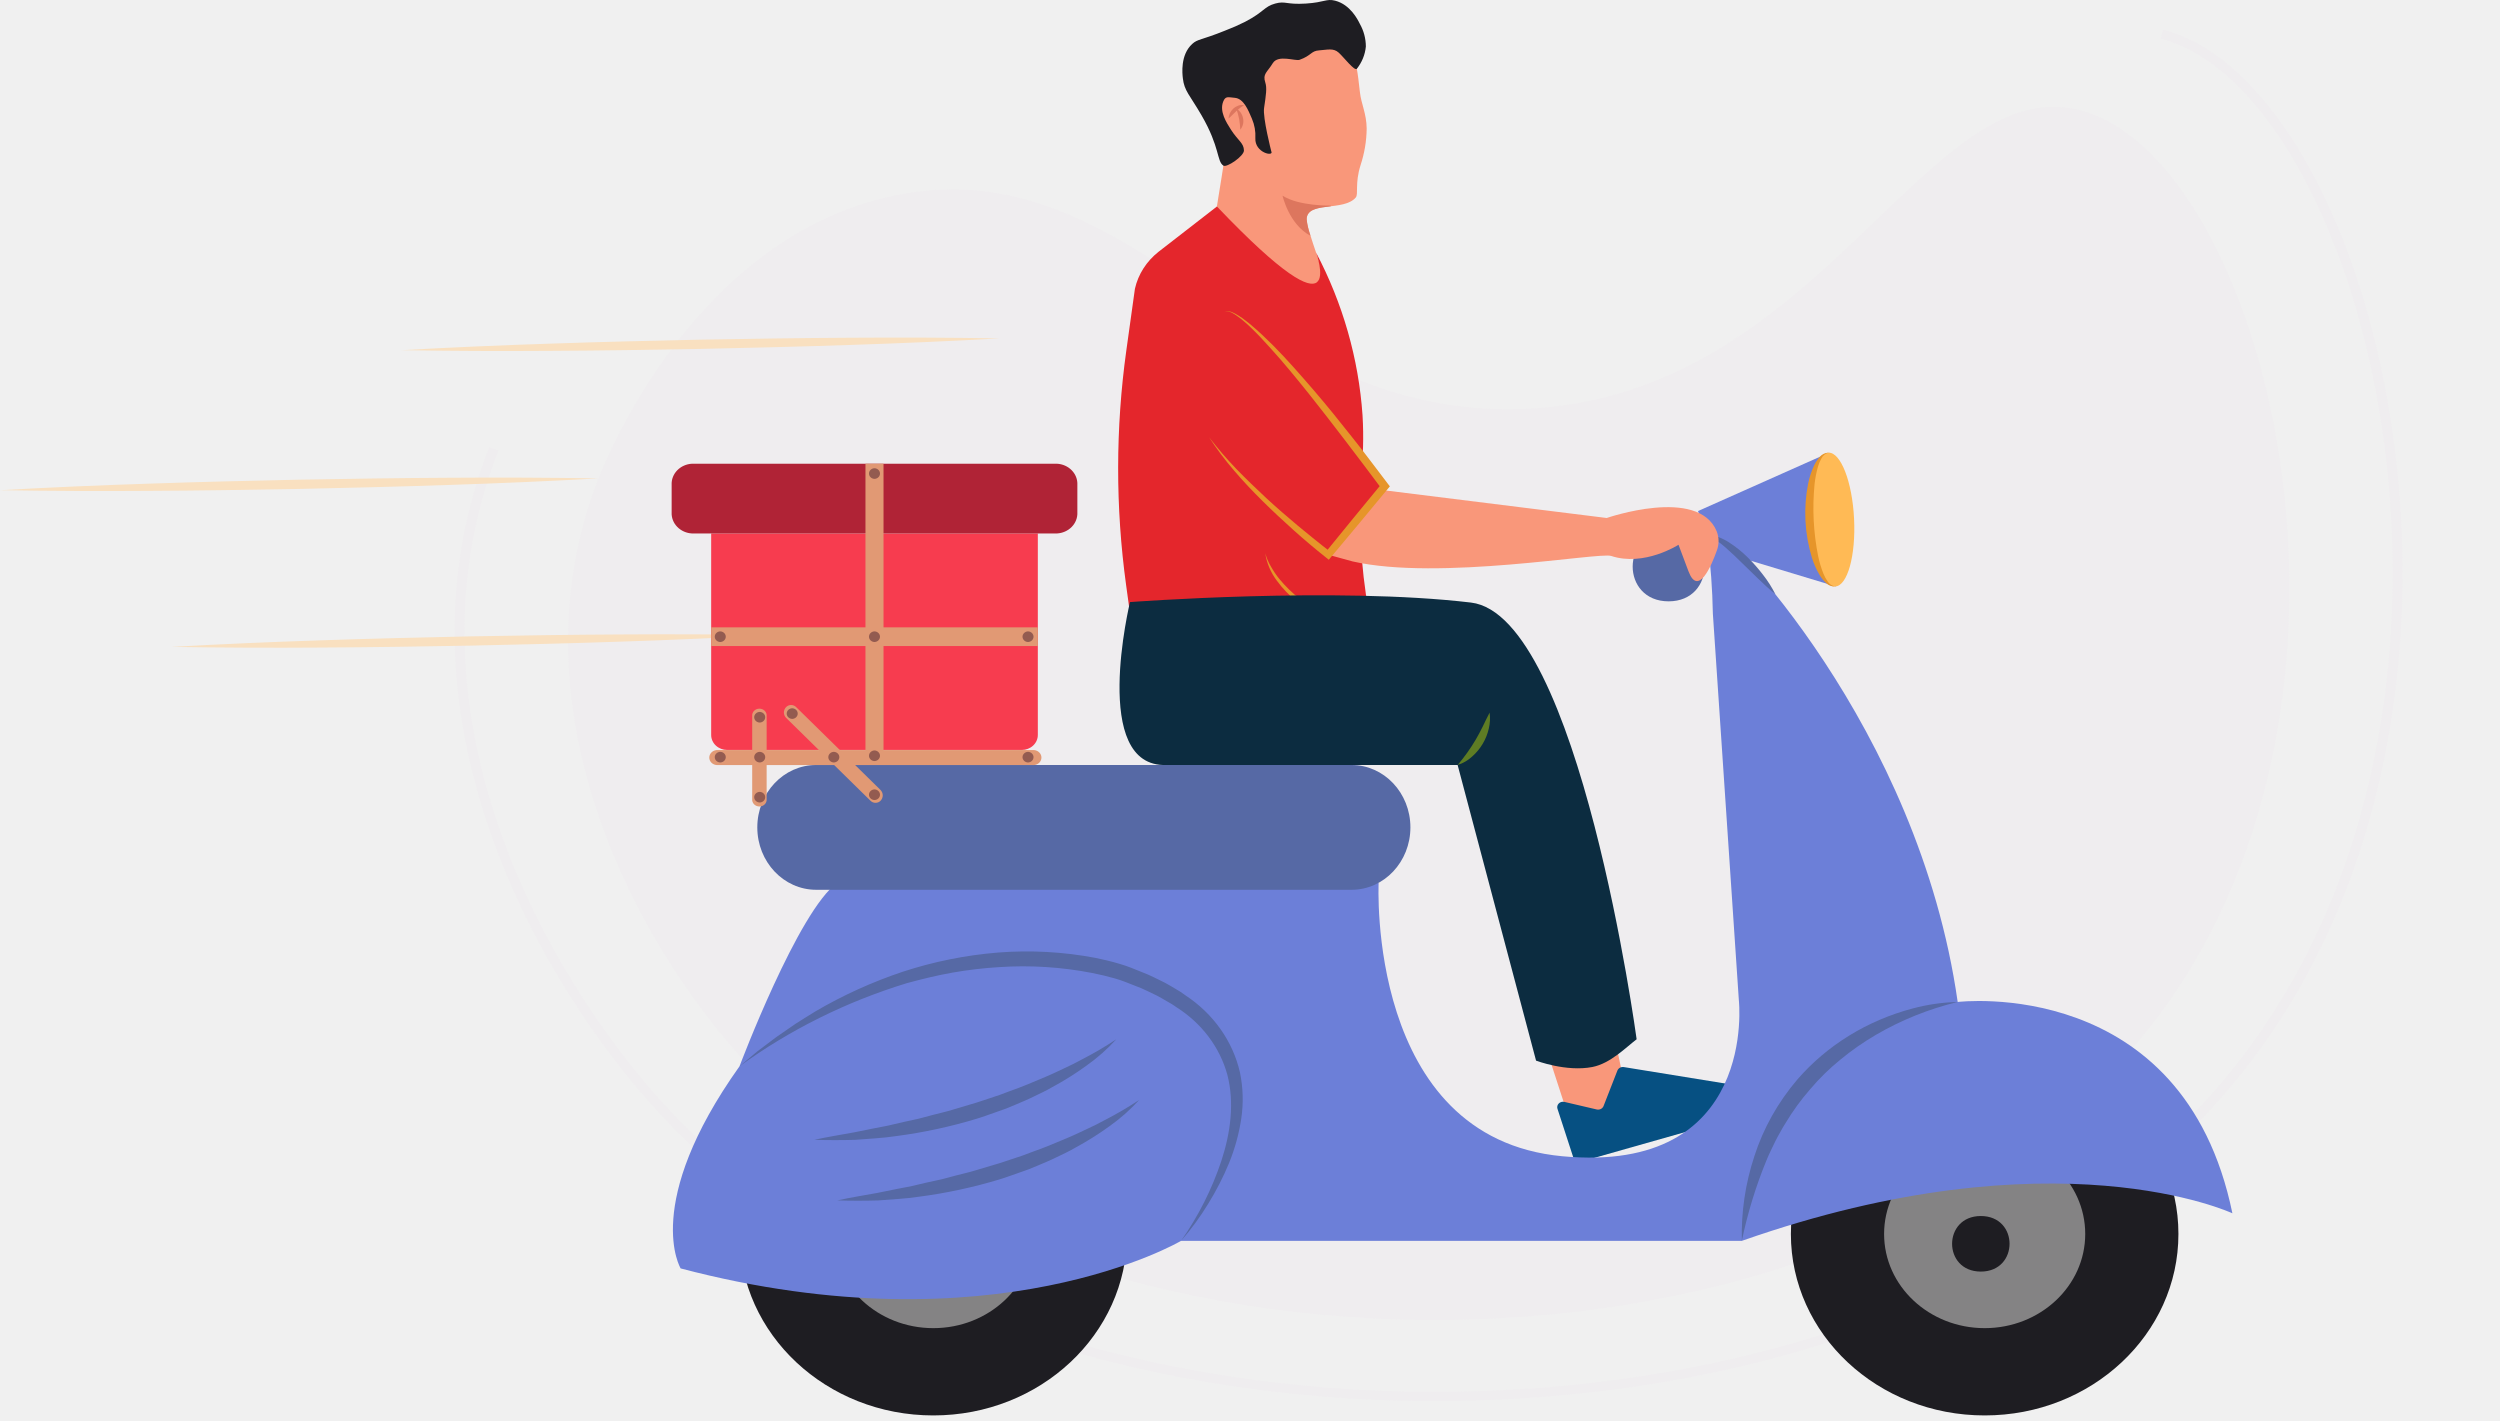
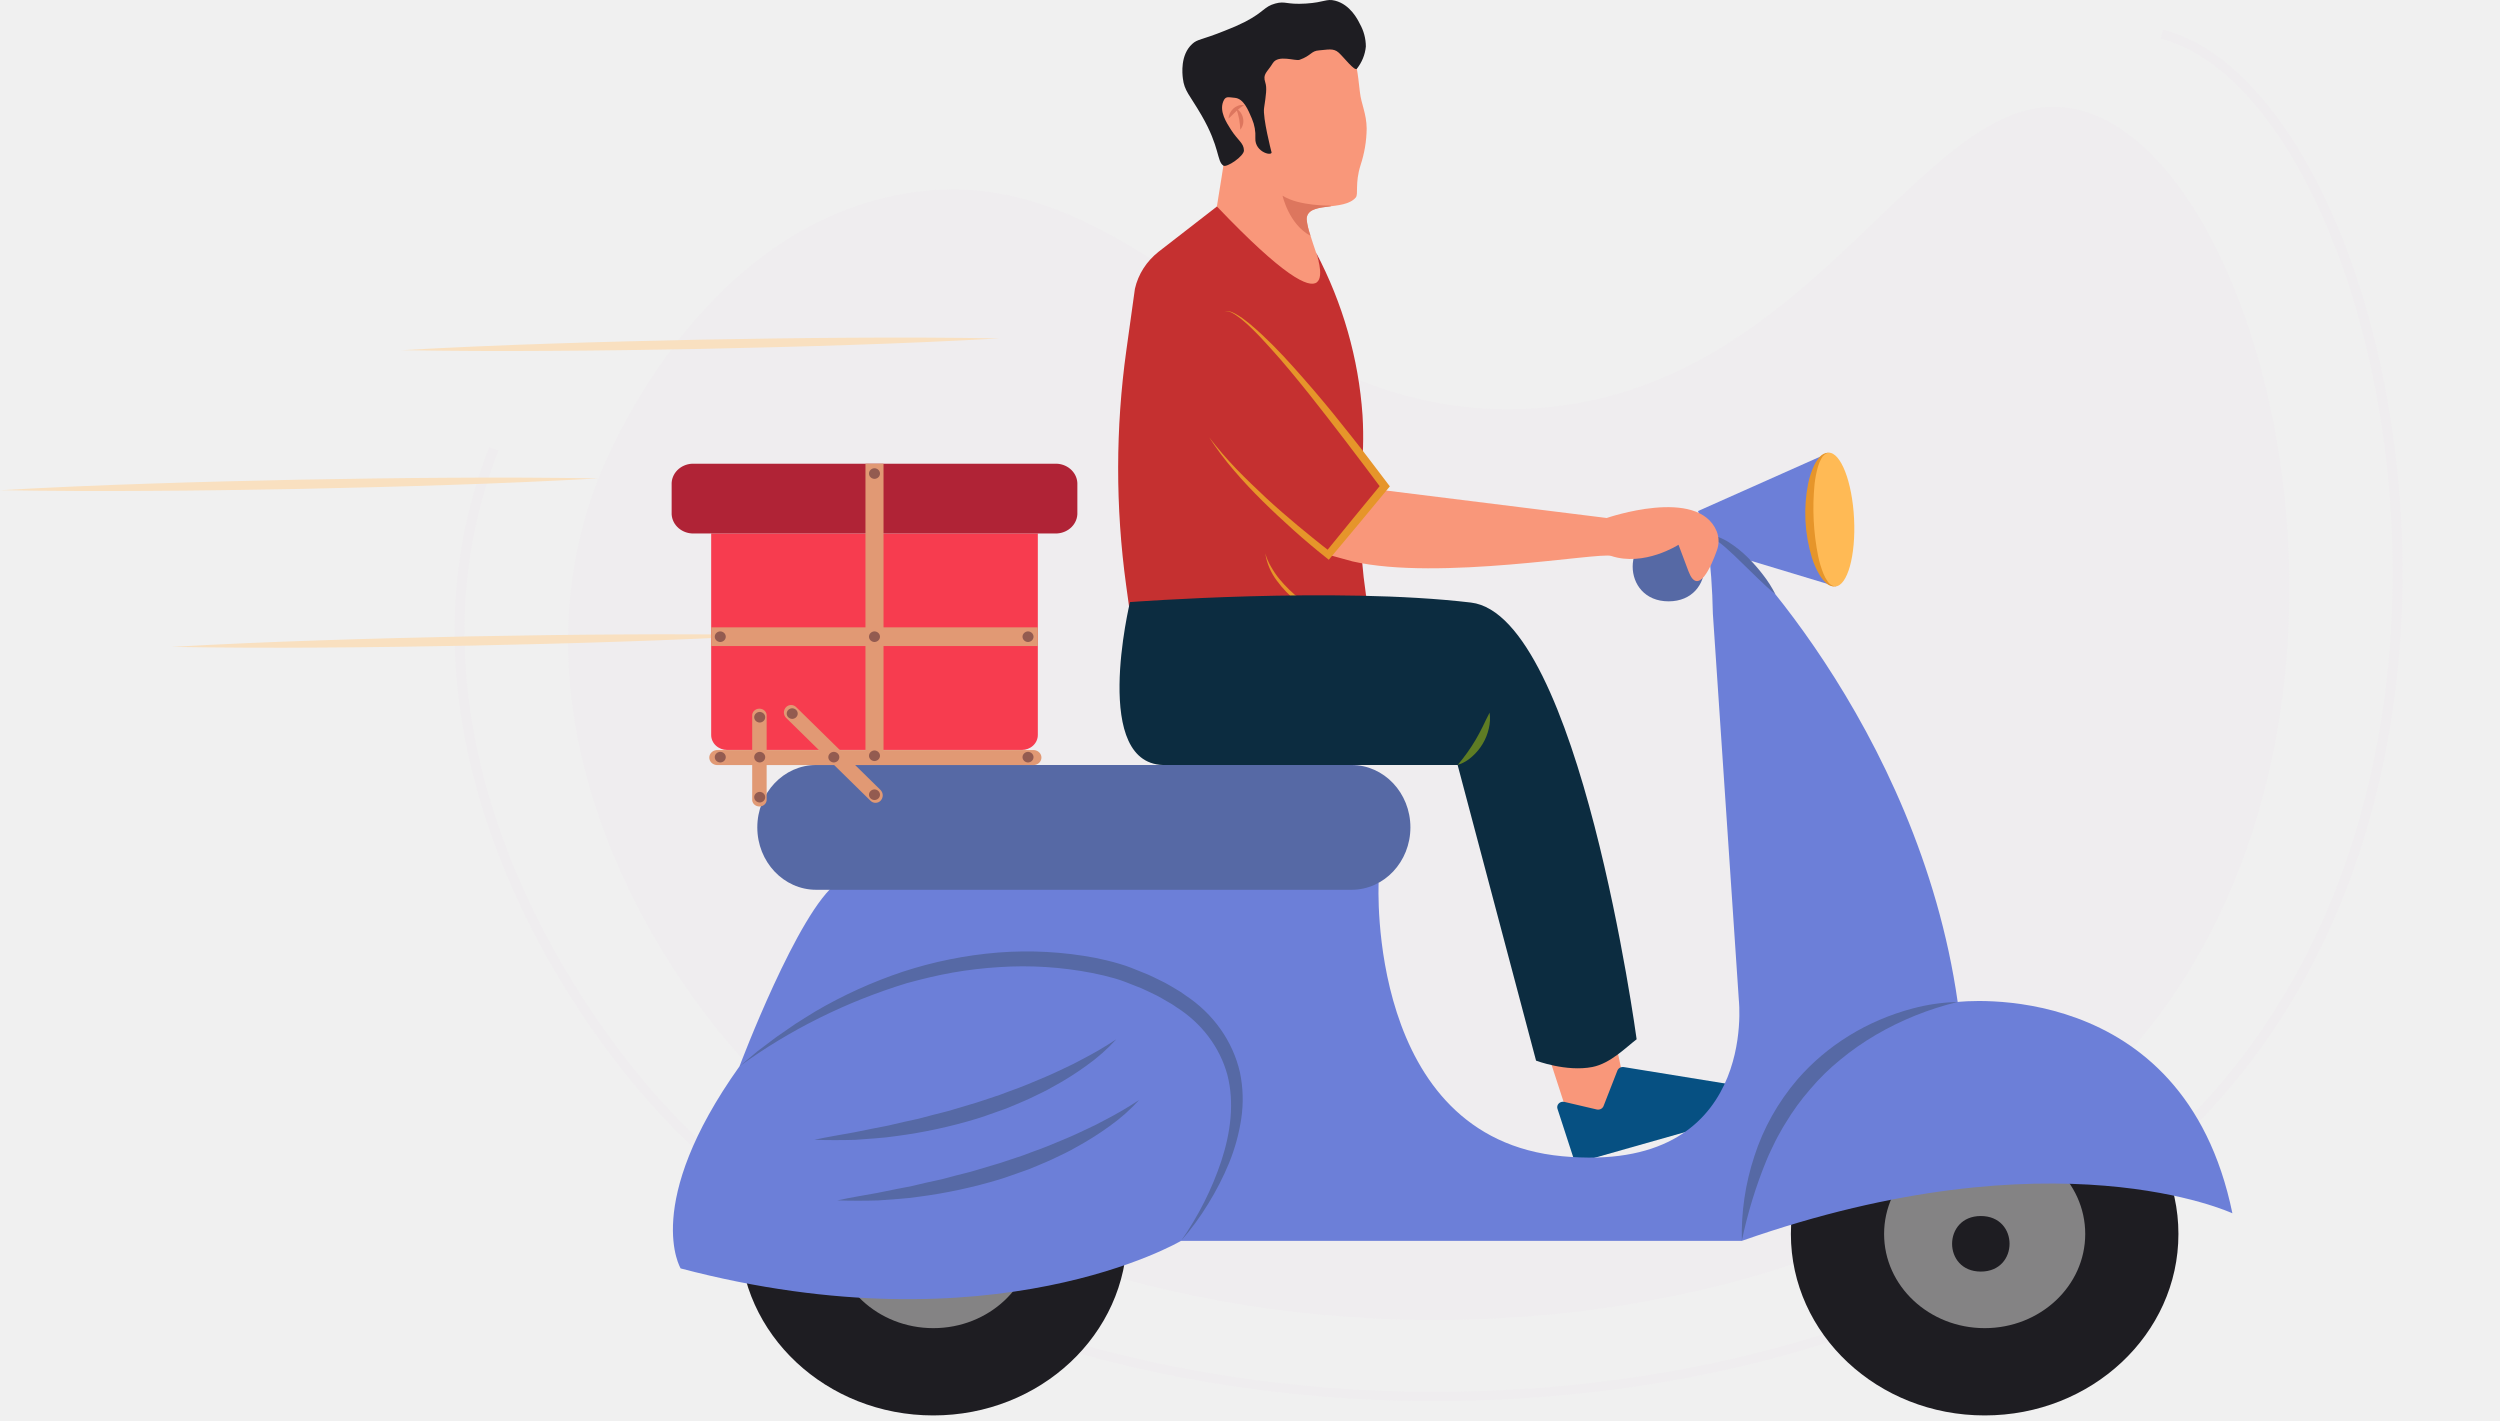
<svg xmlns="http://www.w3.org/2000/svg" width="294" height="167" viewBox="0 0 294 167" fill="none">
  <path d="M89.435 126.805C75.045 112.144 59.688 83.504 70.377 56.261C71.479 53.452 81.977 27.806 105.194 22.991C133.472 17.127 146.599 49.222 178.985 48.1C214.057 46.885 226.304 8.287 244.589 12.952C266.21 18.468 282.467 80.953 253.97 119.304C219.64 165.505 128.129 166.226 89.435 126.805Z" fill="#EFEDEF" />
  <path d="M168.704 164.771C132.645 164.771 98.987 152.831 79.107 132.577C65.055 118.26 44.697 85.303 57.531 52.593L58.626 52.967C45.984 85.186 66.092 117.706 79.967 131.841C101.504 153.783 139.445 165.857 178.971 163.357C216.112 161.006 247.219 146.462 264.316 123.453C285.533 94.9 284.499 54.417 274.559 28.885C269.308 15.395 261.843 6.522 254.079 4.541L254.387 3.491C262.52 5.566 270.273 14.686 275.655 28.513C285.694 54.3 286.727 95.204 265.274 124.074C247.974 147.357 216.547 162.07 179.05 164.444C175.587 164.663 172.138 164.772 168.704 164.771Z" fill="#EFEDEF" />
  <path d="M117.574 39.795C111.714 40.121 105.853 40.378 99.989 40.565C94.126 40.767 88.262 40.906 82.397 41.032C76.532 41.138 70.667 41.23 64.8 41.259C58.934 41.304 53.066 41.278 47.196 41.181C53.056 40.854 58.918 40.597 64.781 40.41C70.644 40.208 76.508 40.069 82.373 39.944C88.238 39.839 94.103 39.747 99.97 39.718C105.837 39.675 111.705 39.7 117.574 39.795Z" fill="#F9E0C0" />
  <path d="M70.378 56.261C64.518 56.586 58.656 56.843 52.793 57.03C46.93 57.233 41.066 57.371 35.201 57.498C29.336 57.603 23.471 57.696 17.604 57.725C11.738 57.769 5.87 57.743 0 57.647C5.86 57.319 11.722 57.062 17.585 56.875C23.448 56.673 29.312 56.534 35.177 56.41C41.042 56.305 46.907 56.212 52.774 56.184C58.64 56.14 64.508 56.166 70.378 56.261Z" fill="#F9E0C0" />
  <path d="M90.55 74.688C84.69 75.014 78.828 75.27 72.965 75.457C67.102 75.66 61.238 75.799 55.373 75.925C49.508 76.031 43.643 76.123 37.776 76.152C31.91 76.196 26.041 76.17 20.172 76.074C26.032 75.747 31.894 75.49 37.757 75.302C43.62 75.1 49.484 74.962 55.349 74.837C61.214 74.732 67.079 74.64 72.946 74.611C78.812 74.567 84.68 74.593 90.55 74.688Z" fill="#F9E0C0" />
  <path d="M196.227 70.718C201.854 70.718 201.863 62.55 196.227 62.55C190.6 62.55 190.59 70.718 196.227 70.718Z" fill="#5669A5" />
  <path d="M148.523 2.173C150.293 1.907 152.105 2.037 153.81 2.554C154.609 2.811 157.532 3.753 158.976 6.319C159.525 7.294 159.658 8.47 159.923 10.823C160.089 12.293 160.705 13.341 160.721 15.135C160.703 16.589 160.46 18.033 160.002 19.422C159.315 21.597 159.781 22.825 159.433 23.233C158.028 24.879 153.707 23.631 153.662 25.764C153.634 27.08 156.065 32.745 156.031 34.287C155.95 37.882 149.49 34.172 145.597 28.842C145.42 28.6 142.779 27.184 143.033 24.854C143.168 23.609 144.246 17.763 144.13 17.011C143.713 14.293 142.241 13.972 141.054 10.691C140.732 9.868 140.642 8.981 140.793 8.116C140.943 7.251 141.33 6.436 141.914 5.75C143.6 3.871 145.939 2.605 148.523 2.173Z" fill="#F9977A" />
  <path d="M146.313 12.384C146.081 12.322 145.834 12.335 145.612 12.423C145.391 12.505 145.191 12.628 145.024 12.786C144.861 12.941 144.728 13.121 144.631 13.318C144.534 13.514 144.48 13.726 144.472 13.942C144.636 13.806 144.792 13.66 144.938 13.507C145.086 13.369 145.212 13.222 145.357 13.097C145.495 12.965 145.639 12.84 145.791 12.722C145.954 12.595 146.129 12.482 146.313 12.384Z" fill="#DD765E" />
  <path d="M145.858 15.254C146.011 15.066 146.119 14.85 146.176 14.62C146.233 14.39 146.236 14.152 146.186 13.92C146.144 13.686 146.052 13.463 145.917 13.262C145.785 13.061 145.604 12.893 145.389 12.771C145.525 13.173 145.636 13.582 145.722 13.995C145.794 14.412 145.839 14.832 145.858 15.254Z" fill="#DD765E" />
  <path d="M149.501 17.786C149.501 17.786 148.485 13.842 148.654 12.709C148.89 11.13 149.008 10.341 148.799 9.701C148.467 8.676 149.001 8.538 149.68 7.429C150.318 6.388 152.329 7.211 152.828 7.034C154.227 6.538 154.17 5.987 155.119 5.924C156.091 5.86 156.803 5.614 157.438 6.195C158.084 6.789 159.276 8.371 159.563 8.092C160.168 7.327 160.535 6.42 160.625 5.472C160.623 4.539 160.378 3.619 159.911 2.794C159.676 2.317 158.802 0.542 157.011 0.081C155.98 -0.185 155.787 0.279 153.562 0.42C151.255 0.566 151.179 0.085 149.973 0.415C148.638 0.781 148.695 1.381 146.419 2.566C145.664 2.946 144.888 3.288 144.093 3.59C141.233 4.748 140.855 4.569 140.201 5.171C138.789 6.467 139.042 8.674 139.103 9.207C139.275 10.709 139.907 11.155 141.295 13.552C143.494 17.346 143.074 18.952 143.872 19.48C144.263 19.739 146.303 18.36 146.288 17.689C146.267 16.809 145.586 16.537 144.774 15.271C144.208 14.386 143.394 13.116 143.845 11.955C144.118 11.254 144.432 11.442 145.208 11.503C146.262 11.586 146.793 12.952 147.224 13.954C147.535 14.68 147.674 15.46 147.63 16.24C147.534 17.981 149.87 18.476 149.501 17.786Z" fill="#1E1D22" />
-   <path d="M154.767 29.697C154.767 29.697 158.895 40.844 143.11 24.284L136.253 29.603C134.831 30.724 133.851 32.256 133.467 33.956C133.131 36.368 132.795 38.78 132.459 41.192C131.182 50.361 131.173 59.645 132.432 68.817C132.772 71.29 133.112 73.764 133.452 76.237L162.941 80.019C161.282 74.715 160.303 69.246 160.023 63.726C159.691 57.119 160.567 54.308 160.233 48.828C159.772 42.178 157.915 35.677 154.767 29.697Z" fill="#E4262C" />
+   <path d="M154.767 29.697C154.767 29.697 158.895 40.844 143.11 24.284L136.253 29.603C134.831 30.724 133.851 32.256 133.467 33.956C133.131 36.368 132.795 38.78 132.459 41.192C131.182 50.361 131.173 59.645 132.432 68.817C132.772 71.29 133.112 73.764 133.452 76.237L162.941 80.019C161.282 74.715 160.303 69.246 160.023 63.726C159.691 57.119 160.567 54.308 160.233 48.828C159.772 42.178 157.915 35.677 154.767 29.697Z" fill="#C53030" />
  <path d="M159.067 74.183C158.533 73.897 157.989 73.638 157.453 73.366L155.878 72.501C154.853 71.898 153.873 71.23 152.945 70.502C152.017 69.782 151.177 68.967 150.441 68.073C150.077 67.623 149.754 67.145 149.473 66.646C149.175 66.15 148.947 65.62 148.798 65.068C148.967 66.22 149.429 67.317 150.144 68.268C150.842 69.23 151.682 70.095 152.64 70.837C153.587 71.581 154.61 72.236 155.696 72.791L157.35 73.558C157.925 73.767 158.491 73.988 159.067 74.183Z" fill="#E6952A" />
  <path d="M150.825 23.009C152.769 24.262 156.493 24.177 156.493 24.177L156.505 24.258C155.059 24.434 153.688 24.567 153.663 25.763C153.731 26.432 153.883 27.092 154.116 27.728C151.573 26.389 150.825 23.009 150.825 23.009Z" fill="#DD765E" />
  <path d="M189.371 119.613L190.949 127.081L206.424 129.409L185.732 135.277L181.376 121.881L189.371 119.613Z" fill="#F9977A" />
  <path d="M208.715 129.478L208.7 129.434C208.59 129.095 208.382 128.791 208.097 128.557C207.813 128.322 207.465 128.166 207.092 128.105L190.964 125.488C190.807 125.463 190.644 125.49 190.506 125.565C190.367 125.64 190.261 125.758 190.206 125.898L188.577 130.072C188.519 130.22 188.405 130.343 188.256 130.417C188.107 130.491 187.934 130.51 187.77 130.472L183.976 129.584C183.859 129.557 183.736 129.559 183.62 129.59C183.504 129.621 183.399 129.681 183.316 129.763C183.233 129.845 183.174 129.945 183.146 130.055C183.118 130.165 183.122 130.28 183.157 130.388L185.044 136.191C185.097 136.353 185.216 136.489 185.376 136.569C185.536 136.648 185.723 136.665 185.896 136.616L208.26 130.273C208.433 130.224 208.579 130.113 208.664 129.964C208.749 129.815 208.767 129.64 208.715 129.478Z" fill="#065082" />
  <path d="M132.887 70.805C132.887 70.805 128.175 90.313 137.181 89.963H171.417L180.64 124.73C180.64 124.73 184.186 126.081 187.264 125.479C189.379 125.065 191.201 123.181 192.468 122.218C192.468 122.218 185.73 72.374 172.983 70.861C157.084 68.973 132.887 70.805 132.887 70.805Z" fill="#0C2C40" />
  <path d="M171.417 89.963C172.206 89.037 172.911 88.052 173.525 87.017C173.812 86.507 174.106 85.996 174.362 85.457C174.634 84.923 174.867 84.369 175.179 83.801C175.266 84.427 175.233 85.064 175.082 85.68C174.943 86.301 174.705 86.9 174.376 87.456C174.047 88.015 173.628 88.523 173.133 88.961C172.651 89.414 172.064 89.756 171.417 89.963Z" fill="#5E7C24" />
-   <path d="M144.03 36.711C144.03 36.711 145.365 33.737 162.845 57.185L156.203 65.236C156.203 65.236 146.56 57.824 142.192 51.426" fill="#E4262C" />
+   <path d="M144.03 36.711C144.03 36.711 145.365 33.737 162.845 57.185L156.203 65.236C156.203 65.236 146.56 57.824 142.192 51.426" fill="#C53030" />
  <path d="M199.69 60.099L215.107 53.231L215.898 68.968L201.074 64.488L199.69 60.099Z" fill="#6C7FD8" />
  <path d="M109.757 166.455C122.342 166.455 132.545 156.901 132.545 145.115C132.545 133.328 122.342 123.774 109.757 123.774C97.172 123.774 86.97 133.328 86.97 145.115C86.97 156.901 97.172 166.455 109.757 166.455Z" fill="#1E1D22" />
  <path d="M109.758 156.19C116.29 156.19 121.584 151.232 121.584 145.115C121.584 138.998 116.29 134.039 109.758 134.039C103.226 134.039 97.932 138.998 97.932 145.115C97.932 151.232 103.226 156.19 109.758 156.19Z" fill="#848384" />
  <path d="M109.308 147.89C111.538 147.89 111.542 144.652 109.308 144.652C107.078 144.652 107.074 147.89 109.308 147.89Z" fill="white" />
  <path d="M233.396 166.455C245.981 166.455 256.183 156.901 256.183 145.115C256.183 133.328 245.981 123.774 233.396 123.774C220.811 123.774 210.608 133.328 210.608 145.115C210.608 156.901 220.811 166.455 233.396 166.455Z" fill="#1E1D22" />
  <path d="M233.397 156.19C239.928 156.19 245.223 151.232 245.223 145.115C245.223 138.998 239.928 134.039 233.397 134.039C226.865 134.039 221.57 138.998 221.57 145.115C221.57 151.232 226.865 156.19 233.397 156.19Z" fill="#848384" />
  <path d="M232.945 149.538C237.447 149.538 237.454 143.004 232.945 143.004C228.444 143.004 228.436 149.538 232.945 149.538Z" fill="#1E1D22" />
  <path d="M262.529 142.683C262.529 142.683 241.761 132.959 204.839 145.925H138.89C138.89 145.925 116.968 158.892 80.046 149.167C80.046 149.167 75.431 141.603 86.969 125.395C86.969 125.395 93.892 107.025 98.507 103.784L162.128 103.815C162.128 103.815 160.643 133.813 183.719 135.974C206.795 138.135 204.487 117.605 204.487 117.605L201.433 72.169C201.38 69.287 201.17 66.41 200.803 63.549C200.383 60.212 199.171 60.676 200.613 61.352C202.92 62.432 225.608 85.415 230.223 117.831C230.223 117.831 256.76 114.589 262.529 142.683Z" fill="#6C7FD8" />
  <path d="M230.223 117.831C226.818 118.657 223.569 119.965 220.587 121.709C219.124 122.566 217.739 123.534 216.444 124.601C215.144 125.653 213.954 126.818 212.889 128.079C211.8 129.325 210.829 130.657 209.99 132.061C209.757 132.402 209.568 132.765 209.367 133.122C209.174 133.483 208.953 133.832 208.781 134.204C208.436 134.946 208.049 135.674 207.745 136.436C206.48 139.513 205.508 142.689 204.84 145.925C204.753 142.553 205.251 139.189 206.314 135.965C207.37 132.683 209.089 129.619 211.377 126.94C214.856 122.927 219.578 120.016 224.897 118.605C226.629 118.135 228.42 117.875 230.223 117.831Z" fill="#5669A5" />
  <path d="M138.891 145.925C140.938 142.999 142.538 139.821 143.644 136.482C144.721 133.189 145.181 129.674 144.342 126.417C143.457 123.163 141.321 120.326 138.342 118.446C138.159 118.324 137.989 118.189 137.797 118.078L137.22 117.746C136.833 117.529 136.463 117.288 136.063 117.089C135.245 116.716 134.473 116.281 133.606 115.975L132.335 115.475C131.925 115.316 131.507 115.177 131.081 115.057C130.221 114.807 129.335 114.601 128.442 114.425C124.845 113.722 121.161 113.489 117.496 113.733C115.657 113.846 113.827 114.062 112.016 114.379C110.203 114.699 108.415 115.139 106.638 115.622C99.528 117.798 92.874 121.104 86.97 125.395L89.073 123.633L91.276 121.973L93.555 120.399C94.342 119.909 95.119 119.403 95.917 118.925C99.143 117.035 102.578 115.477 106.163 114.277C109.78 113.091 113.542 112.332 117.36 112.019C121.202 111.719 125.07 111.932 128.848 112.651C129.793 112.844 130.731 113.069 131.662 113.348C132.121 113.486 132.607 113.641 133.059 113.825L134.382 114.357C135.273 114.682 136.117 115.157 136.982 115.563C137.409 115.78 137.812 116.044 138.227 116.282C138.648 116.516 139.05 116.778 139.431 117.066C142.7 119.227 144.98 122.456 145.818 126.113C146.191 127.909 146.243 129.751 145.971 131.563C145.703 133.342 145.224 135.087 144.541 136.766C143.856 138.422 143.034 140.026 142.084 141.564C141.152 143.098 140.084 144.557 138.891 145.925Z" fill="#5669A5" />
  <path d="M95.981 104.639H158.942C162.765 104.639 165.864 101.353 165.864 97.301C165.864 93.249 162.765 89.963 158.942 89.963H95.981C92.158 89.963 89.059 93.249 89.059 97.301C89.059 101.353 92.158 104.639 95.981 104.639Z" fill="#5669A5" />
  <path d="M131.276 122.218C130.227 123.371 129.048 124.413 127.758 125.327C126.477 126.257 125.128 127.103 123.723 127.859C123.035 128.266 122.306 128.596 121.585 128.947C120.87 129.308 120.126 129.607 119.388 129.924C119.02 130.084 118.646 130.232 118.274 130.383L117.137 130.786C116.375 131.044 115.625 131.338 114.852 131.566C111.772 132.501 108.611 133.182 105.404 133.603C103.811 133.849 102.191 133.91 100.59 134.044C98.978 134.091 97.367 134.093 95.762 134.039C97.336 133.69 98.91 133.452 100.472 133.159L102.804 132.688C103.58 132.531 104.361 132.409 105.126 132.21C105.893 132.027 106.661 131.851 107.432 131.69C108.206 131.543 108.955 131.301 109.717 131.111C110.472 130.899 111.248 130.755 111.993 130.515L114.242 129.843C114.998 129.635 115.728 129.363 116.473 129.125L117.584 128.754C117.948 128.615 118.31 128.473 118.678 128.343C120.156 127.835 121.582 127.214 123.019 126.61C123.728 126.292 124.446 125.983 125.141 125.636L126.197 125.132L127.231 124.59C128.627 123.874 129.978 123.081 131.276 122.218Z" fill="#5669A5" />
  <path d="M133.976 129.345C132.928 130.498 131.748 131.541 130.458 132.455C129.177 133.384 127.828 134.23 126.423 134.987C125.735 135.394 125.006 135.724 124.286 136.074C123.57 136.435 122.826 136.735 122.088 137.051C121.72 137.211 121.346 137.359 120.974 137.51L119.837 137.913C119.075 138.171 118.325 138.465 117.553 138.694C114.472 139.628 111.311 140.309 108.104 140.731C106.511 140.976 104.891 141.038 103.29 141.171C101.679 141.218 100.067 141.22 98.462 141.166C100.036 140.818 101.61 140.579 103.172 140.287L105.504 139.815C106.28 139.658 107.061 139.537 107.826 139.338C108.594 139.155 109.361 138.978 110.132 138.817C110.906 138.67 111.655 138.429 112.417 138.238C113.172 138.026 113.948 137.883 114.693 137.642L116.943 136.971C117.698 136.762 118.429 136.49 119.173 136.253L120.284 135.882C120.648 135.742 121.01 135.6 121.378 135.47C122.856 134.962 124.282 134.342 125.719 133.738C126.428 133.419 127.146 133.11 127.841 132.764L128.897 132.259L129.931 131.717C131.327 131.001 132.678 130.209 133.976 129.345Z" fill="#5669A5" />
  <path d="M215.817 68.971C217.262 68.908 218.256 65.334 218.038 60.988C217.82 56.643 216.471 53.171 215.026 53.234C213.581 53.298 212.587 56.872 212.806 61.218C213.024 65.563 214.372 69.035 215.817 68.971Z" fill="#FFBA55" />
  <path d="M215.027 53.235C214.847 53.283 214.68 53.367 214.539 53.482C214.397 53.596 214.284 53.739 214.208 53.899C214.029 54.205 213.891 54.53 213.797 54.868C213.601 55.549 213.466 56.243 213.392 56.945C213.115 59.775 213.259 62.627 213.819 65.421C213.963 66.113 214.168 66.793 214.431 67.453C214.558 67.781 214.728 68.093 214.937 68.382C215.028 68.534 215.155 68.666 215.307 68.768C215.459 68.87 215.634 68.94 215.818 68.972C215.615 68.984 215.411 68.953 215.223 68.879C215.034 68.805 214.867 68.692 214.734 68.548C214.448 68.281 214.201 67.978 214.002 67.649C213.614 66.999 213.306 66.309 213.084 65.594C212.215 62.746 212.065 59.748 212.645 56.837C212.795 56.105 213.032 55.392 213.353 54.711C213.518 54.366 213.733 54.043 213.991 53.752C214.109 53.597 214.264 53.469 214.444 53.38C214.624 53.29 214.823 53.24 215.027 53.235Z" fill="#E6952A" />
  <path d="M208.786 69.887C208.066 69.297 207.405 68.677 206.755 68.051L204.828 66.176C204.195 65.548 203.551 64.936 202.886 64.355C202.557 64.065 202.209 63.794 201.843 63.544C201.486 63.278 201.063 63.099 200.613 63.025C201.099 62.915 201.61 62.959 202.066 63.149C202.52 63.32 202.953 63.538 203.355 63.798C204.144 64.309 204.873 64.896 205.53 65.549C206.182 66.192 206.786 66.877 207.335 67.6C207.896 68.317 208.382 69.083 208.786 69.887Z" fill="#5669A5" />
  <path d="M120.163 88.195H85.519C85.019 88.195 84.539 88.01 84.186 87.679C83.832 87.349 83.634 86.901 83.634 86.435V62.735H122.048V86.435C122.048 86.901 121.849 87.349 121.496 87.679C121.142 88.01 120.663 88.195 120.163 88.195Z" fill="#F73C4F" />
  <path d="M126.698 57.021V60.243C126.731 60.872 126.496 61.487 126.045 61.954C125.593 62.421 124.962 62.702 124.29 62.736H81.389C80.717 62.702 80.087 62.42 79.636 61.953C79.185 61.486 78.951 60.871 78.985 60.243V57.021C78.952 56.394 79.187 55.78 79.637 55.314C80.088 54.848 80.718 54.567 81.389 54.533H124.29C124.962 54.567 125.592 54.847 126.043 55.314C126.495 55.78 126.73 56.394 126.698 57.021Z" fill="#B02336" />
  <path d="M103.903 54.533H101.779V89.622H103.903V54.533Z" fill="#E19974" />
  <path d="M122.048 73.776H83.634V75.975H122.048V73.776Z" fill="#E19974" />
  <path d="M121.623 88.21H98.774L93.621 83.15C93.544 83.071 93.45 83.009 93.344 82.967C93.239 82.925 93.126 82.905 93.012 82.909C92.898 82.912 92.786 82.938 92.684 82.985C92.582 83.032 92.491 83.099 92.419 83.182C92.263 83.358 92.181 83.581 92.186 83.809C92.192 84.038 92.286 84.257 92.451 84.425L96.305 88.21H90.157V84.216C90.169 84.105 90.156 83.993 90.119 83.887C90.082 83.781 90.022 83.683 89.942 83.6C89.862 83.517 89.764 83.451 89.654 83.406C89.545 83.36 89.427 83.337 89.308 83.337C89.188 83.337 89.07 83.36 88.961 83.406C88.851 83.451 88.754 83.517 88.674 83.6C88.593 83.683 88.533 83.781 88.496 83.887C88.459 83.993 88.446 84.105 88.458 84.216V88.21H84.261C84.028 88.233 83.812 88.335 83.655 88.498C83.498 88.66 83.411 88.871 83.411 89.09C83.411 89.308 83.498 89.519 83.655 89.682C83.812 89.844 84.028 89.947 84.261 89.969H88.458V93.963C88.446 94.074 88.459 94.186 88.496 94.292C88.533 94.398 88.593 94.496 88.674 94.579C88.754 94.662 88.851 94.728 88.961 94.774C89.07 94.819 89.188 94.842 89.308 94.842C89.427 94.842 89.545 94.819 89.654 94.774C89.764 94.728 89.862 94.662 89.942 94.579C90.022 94.496 90.082 94.398 90.119 94.292C90.156 94.186 90.169 94.074 90.157 93.963V89.969H98.095L102.376 94.172C102.453 94.251 102.547 94.314 102.652 94.355C102.757 94.397 102.87 94.416 102.984 94.413C103.098 94.41 103.21 94.384 103.313 94.337C103.415 94.29 103.505 94.223 103.577 94.14C103.733 93.964 103.816 93.741 103.81 93.513C103.804 93.284 103.71 93.066 103.545 92.897L100.564 89.969H121.623C121.856 89.947 122.072 89.844 122.229 89.682C122.386 89.519 122.473 89.308 122.473 89.09C122.473 88.871 122.386 88.66 122.229 88.498C122.072 88.335 121.856 88.233 121.623 88.21Z" fill="#E19974" />
  <path d="M162.648 57.641L188.95 60.916C188.95 60.916 199.692 57.193 201.88 62.473C202.169 63.202 202.177 64.003 201.904 64.737C201.248 66.574 199.697 70.201 198.561 67.175L197.393 64.063C197.393 64.063 193.361 66.671 189.465 65.378C188.058 64.911 169.221 68.337 159.067 66.024L156.203 65.236L162.648 57.641Z" fill="#F9977A" />
  <path d="M144.03 36.711C144.113 36.577 144.301 36.577 144.448 36.59C144.601 36.617 144.75 36.657 144.894 36.71C145.173 36.835 145.44 36.98 145.693 37.145C145.952 37.303 146.198 37.476 146.431 37.665C146.664 37.851 146.916 38.022 147.134 38.223C148.046 38.994 148.908 39.813 149.745 40.651C151.416 42.333 152.955 44.116 154.499 45.895C156.031 47.682 157.511 49.507 158.959 51.351C160.432 53.181 161.813 55.069 163.241 56.928L163.447 57.195L163.227 57.461L159.899 61.48L156.551 65.486L156.268 65.826L155.924 65.553C154.615 64.513 153.35 63.446 152.117 62.338C150.884 61.233 149.673 60.107 148.501 58.946C147.328 57.785 146.191 56.592 145.13 55.34C144.057 54.099 143.076 52.791 142.192 51.426C143.185 52.716 144.25 53.956 145.385 55.139C146.523 56.317 147.712 57.449 148.91 58.572C150.118 59.686 151.363 60.765 152.628 61.822C153.899 62.87 155.177 63.921 156.482 64.919L155.856 64.986L159.15 60.941L162.463 56.91L162.449 57.443C161.042 55.578 159.655 53.697 158.227 51.847C156.819 49.983 155.367 48.149 153.923 46.31C152.458 44.487 150.98 42.67 149.4 40.935C148.621 40.059 147.817 39.203 146.963 38.392C146.758 38.18 146.523 38.002 146.303 37.804C146.085 37.607 145.854 37.423 145.611 37.252C145.376 37.073 145.127 36.911 144.864 36.77C144.729 36.709 144.588 36.66 144.443 36.623C144.303 36.6 144.124 36.585 144.03 36.711Z" fill="#E6952A" />
  <path d="M89.341 89.668C89.515 89.662 89.68 89.594 89.801 89.477C89.922 89.36 89.989 89.204 89.989 89.041C89.989 88.879 89.922 88.723 89.801 88.606C89.68 88.489 89.515 88.421 89.341 88.415C89.168 88.421 89.003 88.489 88.882 88.606C88.761 88.723 88.693 88.879 88.693 89.041C88.693 89.204 88.761 89.36 88.882 89.477C89.003 89.594 89.168 89.662 89.341 89.668Z" fill="#935B50" />
  <path d="M89.341 94.376C89.515 94.37 89.68 94.302 89.801 94.185C89.922 94.068 89.989 93.912 89.989 93.749C89.989 93.587 89.922 93.431 89.801 93.314C89.68 93.197 89.515 93.129 89.341 93.123C89.168 93.129 89.003 93.197 88.882 93.314C88.761 93.431 88.693 93.587 88.693 93.749C88.693 93.912 88.761 94.068 88.882 94.185C89.003 94.302 89.168 94.37 89.341 94.376Z" fill="#935B50" />
  <path d="M93.164 84.544C93.338 84.539 93.502 84.47 93.623 84.353C93.744 84.237 93.812 84.08 93.812 83.918C93.812 83.755 93.744 83.599 93.623 83.482C93.502 83.366 93.338 83.297 93.164 83.291C92.99 83.297 92.825 83.366 92.704 83.482C92.583 83.599 92.516 83.755 92.516 83.918C92.516 84.08 92.583 84.237 92.704 84.353C92.825 84.47 92.99 84.539 93.164 84.544Z" fill="#935B50" />
  <path d="M89.341 84.973C89.515 84.968 89.68 84.899 89.801 84.782C89.922 84.665 89.989 84.509 89.989 84.347C89.989 84.184 89.922 84.028 89.801 83.911C89.68 83.794 89.515 83.726 89.341 83.72C89.167 83.726 89.003 83.794 88.882 83.911C88.761 84.028 88.693 84.184 88.693 84.347C88.693 84.509 88.761 84.665 88.882 84.782C89.003 84.899 89.167 84.968 89.341 84.973Z" fill="#935B50" />
  <path d="M98.057 89.668C98.231 89.662 98.396 89.594 98.517 89.477C98.638 89.36 98.705 89.204 98.705 89.041C98.705 88.879 98.638 88.723 98.517 88.606C98.396 88.489 98.231 88.421 98.057 88.415C97.883 88.421 97.719 88.489 97.598 88.606C97.477 88.723 97.409 88.879 97.409 89.041C97.409 89.204 97.477 89.36 97.598 89.477C97.719 89.594 97.883 89.662 98.057 89.668Z" fill="#935B50" />
  <path d="M102.839 75.502C103.013 75.496 103.178 75.428 103.299 75.311C103.42 75.194 103.487 75.038 103.487 74.876C103.487 74.713 103.42 74.557 103.299 74.44C103.178 74.323 103.013 74.255 102.839 74.249C102.665 74.255 102.501 74.323 102.38 74.44C102.259 74.557 102.191 74.713 102.191 74.876C102.191 75.038 102.259 75.194 102.38 75.311C102.501 75.428 102.665 75.496 102.839 75.502Z" fill="#935B50" />
  <path d="M102.839 56.316C103.013 56.31 103.178 56.242 103.299 56.125C103.42 56.008 103.487 55.852 103.487 55.689C103.487 55.527 103.42 55.371 103.299 55.254C103.178 55.137 103.013 55.069 102.839 55.063C102.665 55.069 102.501 55.137 102.38 55.254C102.259 55.371 102.191 55.527 102.191 55.689C102.191 55.852 102.259 56.008 102.38 56.125C102.501 56.242 102.665 56.31 102.839 56.316Z" fill="#935B50" />
  <path d="M120.895 75.502C121.069 75.496 121.234 75.428 121.355 75.311C121.475 75.194 121.543 75.038 121.543 74.876C121.543 74.713 121.475 74.557 121.355 74.44C121.234 74.323 121.069 74.255 120.895 74.249C120.721 74.255 120.556 74.323 120.436 74.44C120.315 74.557 120.247 74.713 120.247 74.876C120.247 75.038 120.315 75.194 120.436 75.311C120.556 75.428 120.721 75.496 120.895 75.502Z" fill="#935B50" />
  <path d="M84.703 75.502C84.876 75.496 85.041 75.428 85.162 75.311C85.283 75.194 85.351 75.038 85.351 74.876C85.351 74.713 85.283 74.557 85.162 74.44C85.041 74.323 84.876 74.255 84.703 74.249C84.529 74.255 84.364 74.323 84.243 74.44C84.122 74.557 84.055 74.713 84.055 74.876C84.055 75.038 84.122 75.194 84.243 75.311C84.364 75.428 84.529 75.496 84.703 75.502Z" fill="#935B50" />
  <path d="M102.839 89.502C103.013 89.496 103.178 89.428 103.299 89.311C103.42 89.194 103.487 89.038 103.487 88.876C103.487 88.713 103.42 88.557 103.299 88.44C103.178 88.323 103.013 88.255 102.839 88.249C102.665 88.255 102.501 88.323 102.38 88.44C102.259 88.557 102.191 88.713 102.191 88.876C102.191 89.038 102.259 89.194 102.38 89.311C102.501 89.428 102.665 89.496 102.839 89.502Z" fill="#935B50" />
  <path d="M102.839 94.086C103.013 94.08 103.178 94.012 103.299 93.895C103.42 93.778 103.487 93.622 103.487 93.46C103.487 93.297 103.42 93.141 103.299 93.024C103.178 92.907 103.013 92.839 102.839 92.833C102.665 92.839 102.501 92.907 102.38 93.024C102.259 93.141 102.191 93.297 102.191 93.46C102.191 93.622 102.259 93.778 102.38 93.895C102.501 94.012 102.665 94.08 102.839 94.086Z" fill="#935B50" />
  <path d="M84.703 89.668C84.876 89.662 85.041 89.594 85.162 89.477C85.283 89.36 85.351 89.204 85.351 89.041C85.351 88.879 85.283 88.723 85.162 88.606C85.041 88.489 84.876 88.421 84.703 88.415C84.529 88.421 84.364 88.489 84.243 88.606C84.122 88.723 84.055 88.879 84.055 89.041C84.055 89.204 84.122 89.36 84.243 89.477C84.364 89.594 84.529 89.662 84.703 89.668Z" fill="#935B50" />
  <path d="M120.895 89.668C121.069 89.662 121.234 89.594 121.355 89.477C121.475 89.36 121.543 89.204 121.543 89.041C121.543 88.879 121.475 88.723 121.355 88.606C121.234 88.489 121.069 88.421 120.895 88.415C120.721 88.421 120.556 88.489 120.436 88.606C120.315 88.723 120.247 88.879 120.247 89.041C120.247 89.204 120.315 89.36 120.436 89.477C120.556 89.594 120.721 89.662 120.895 89.668Z" fill="#935B50" />
</svg>
